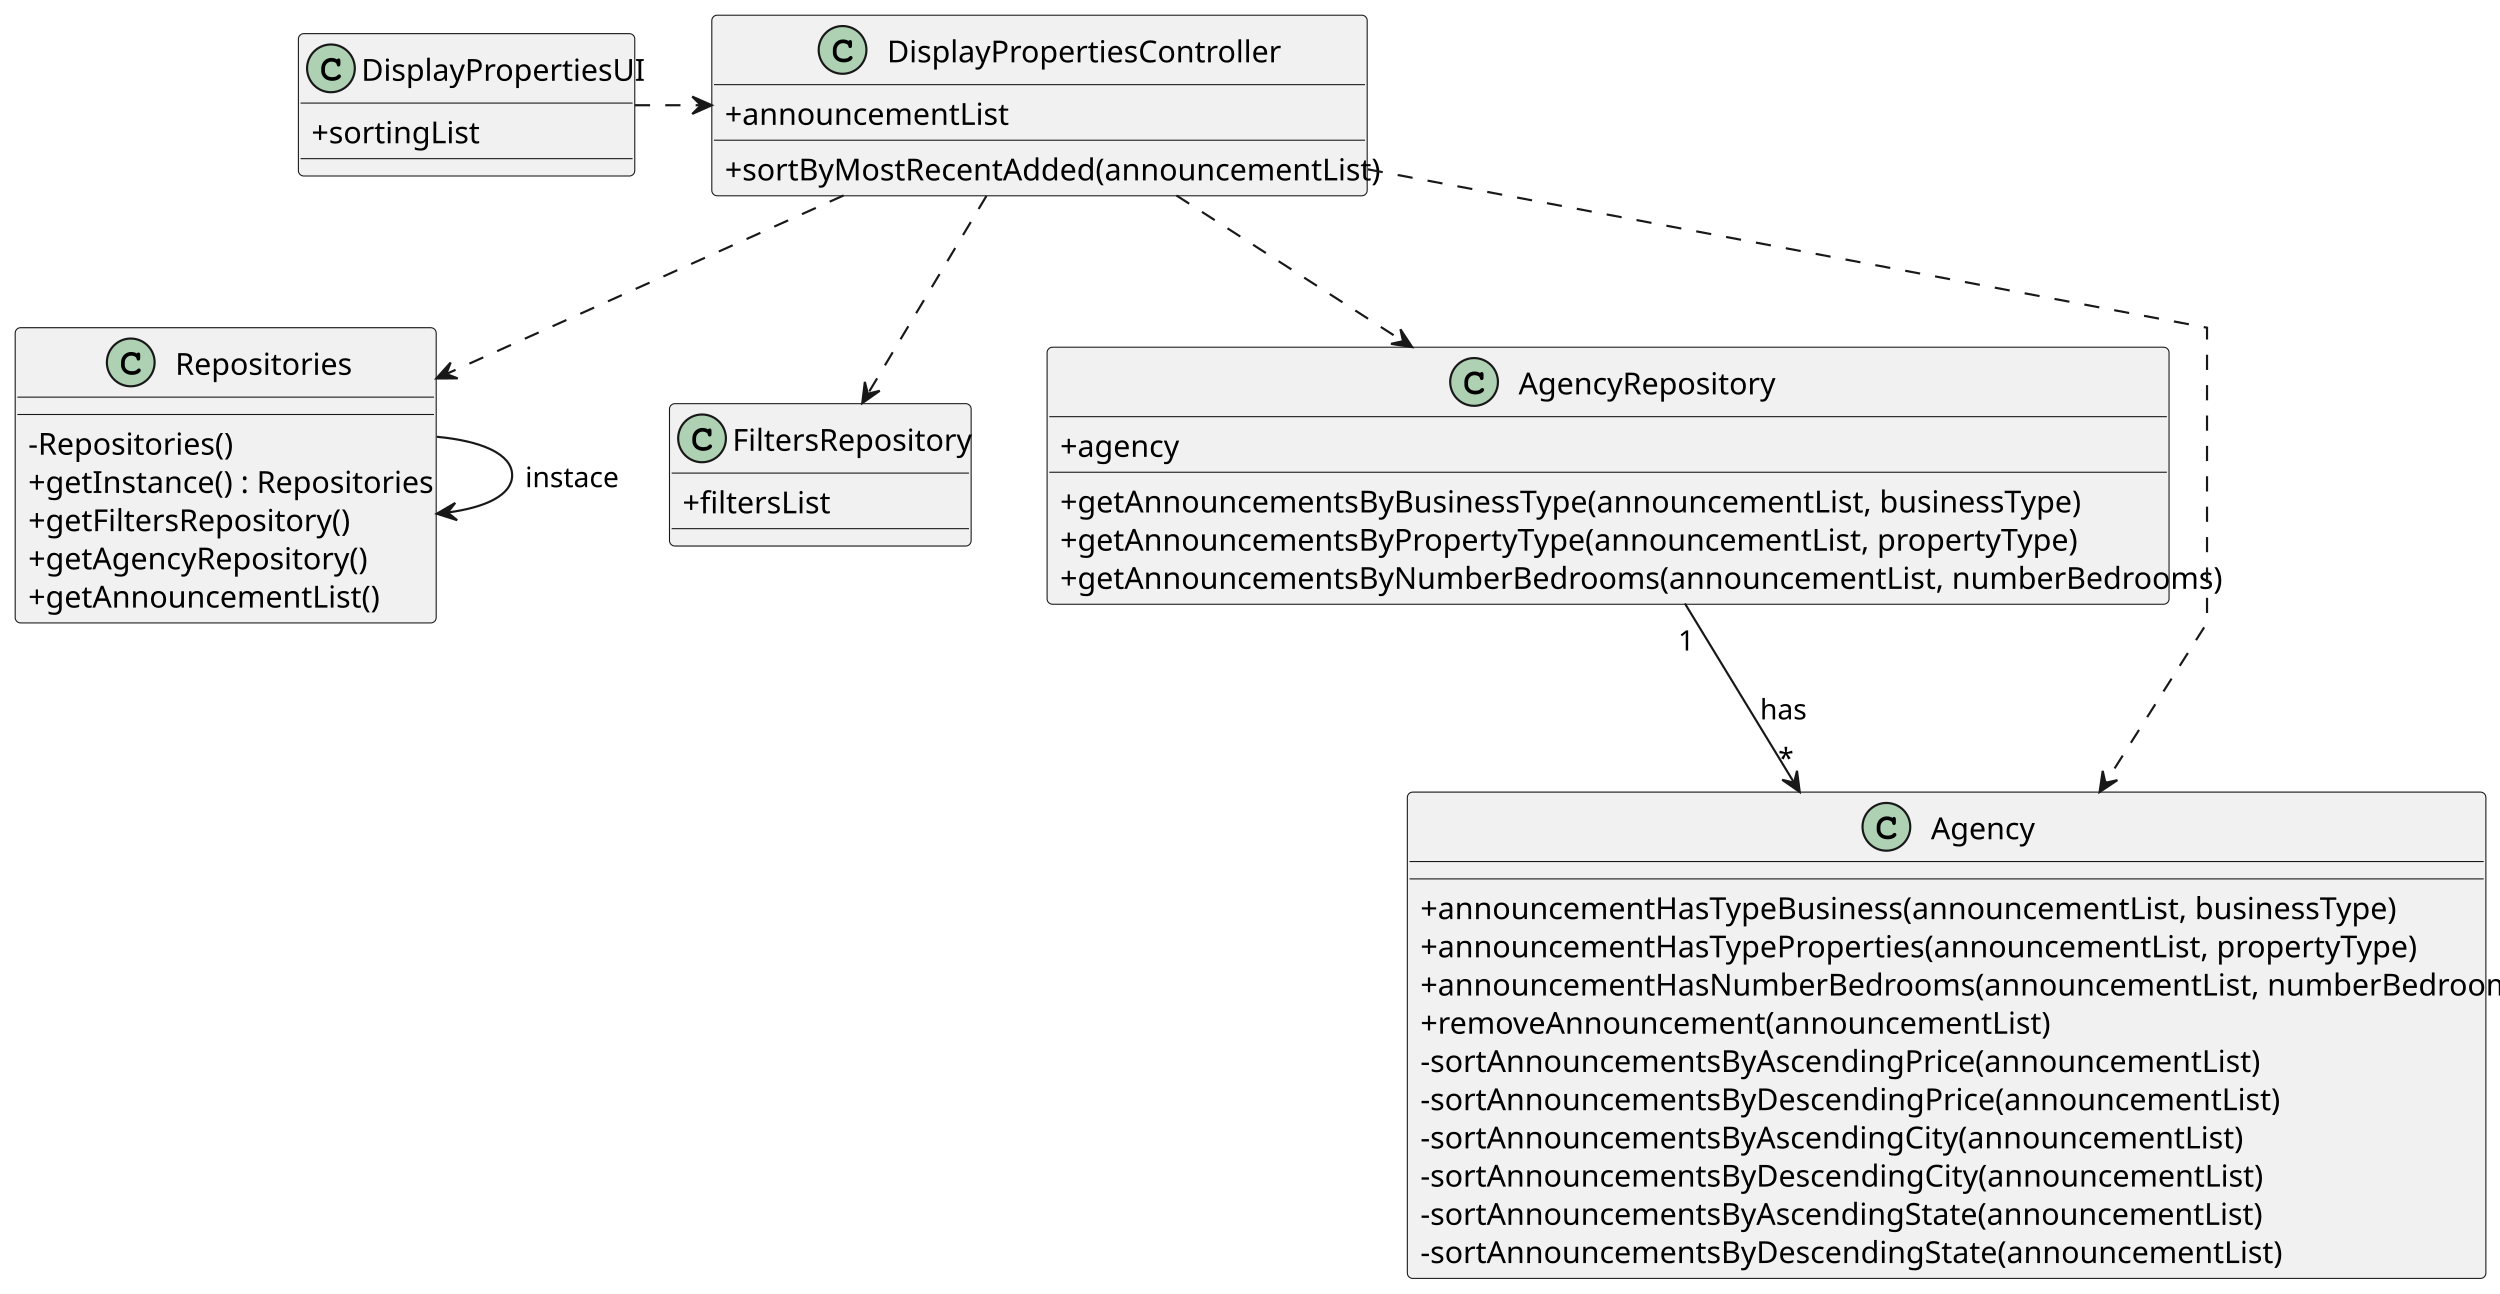
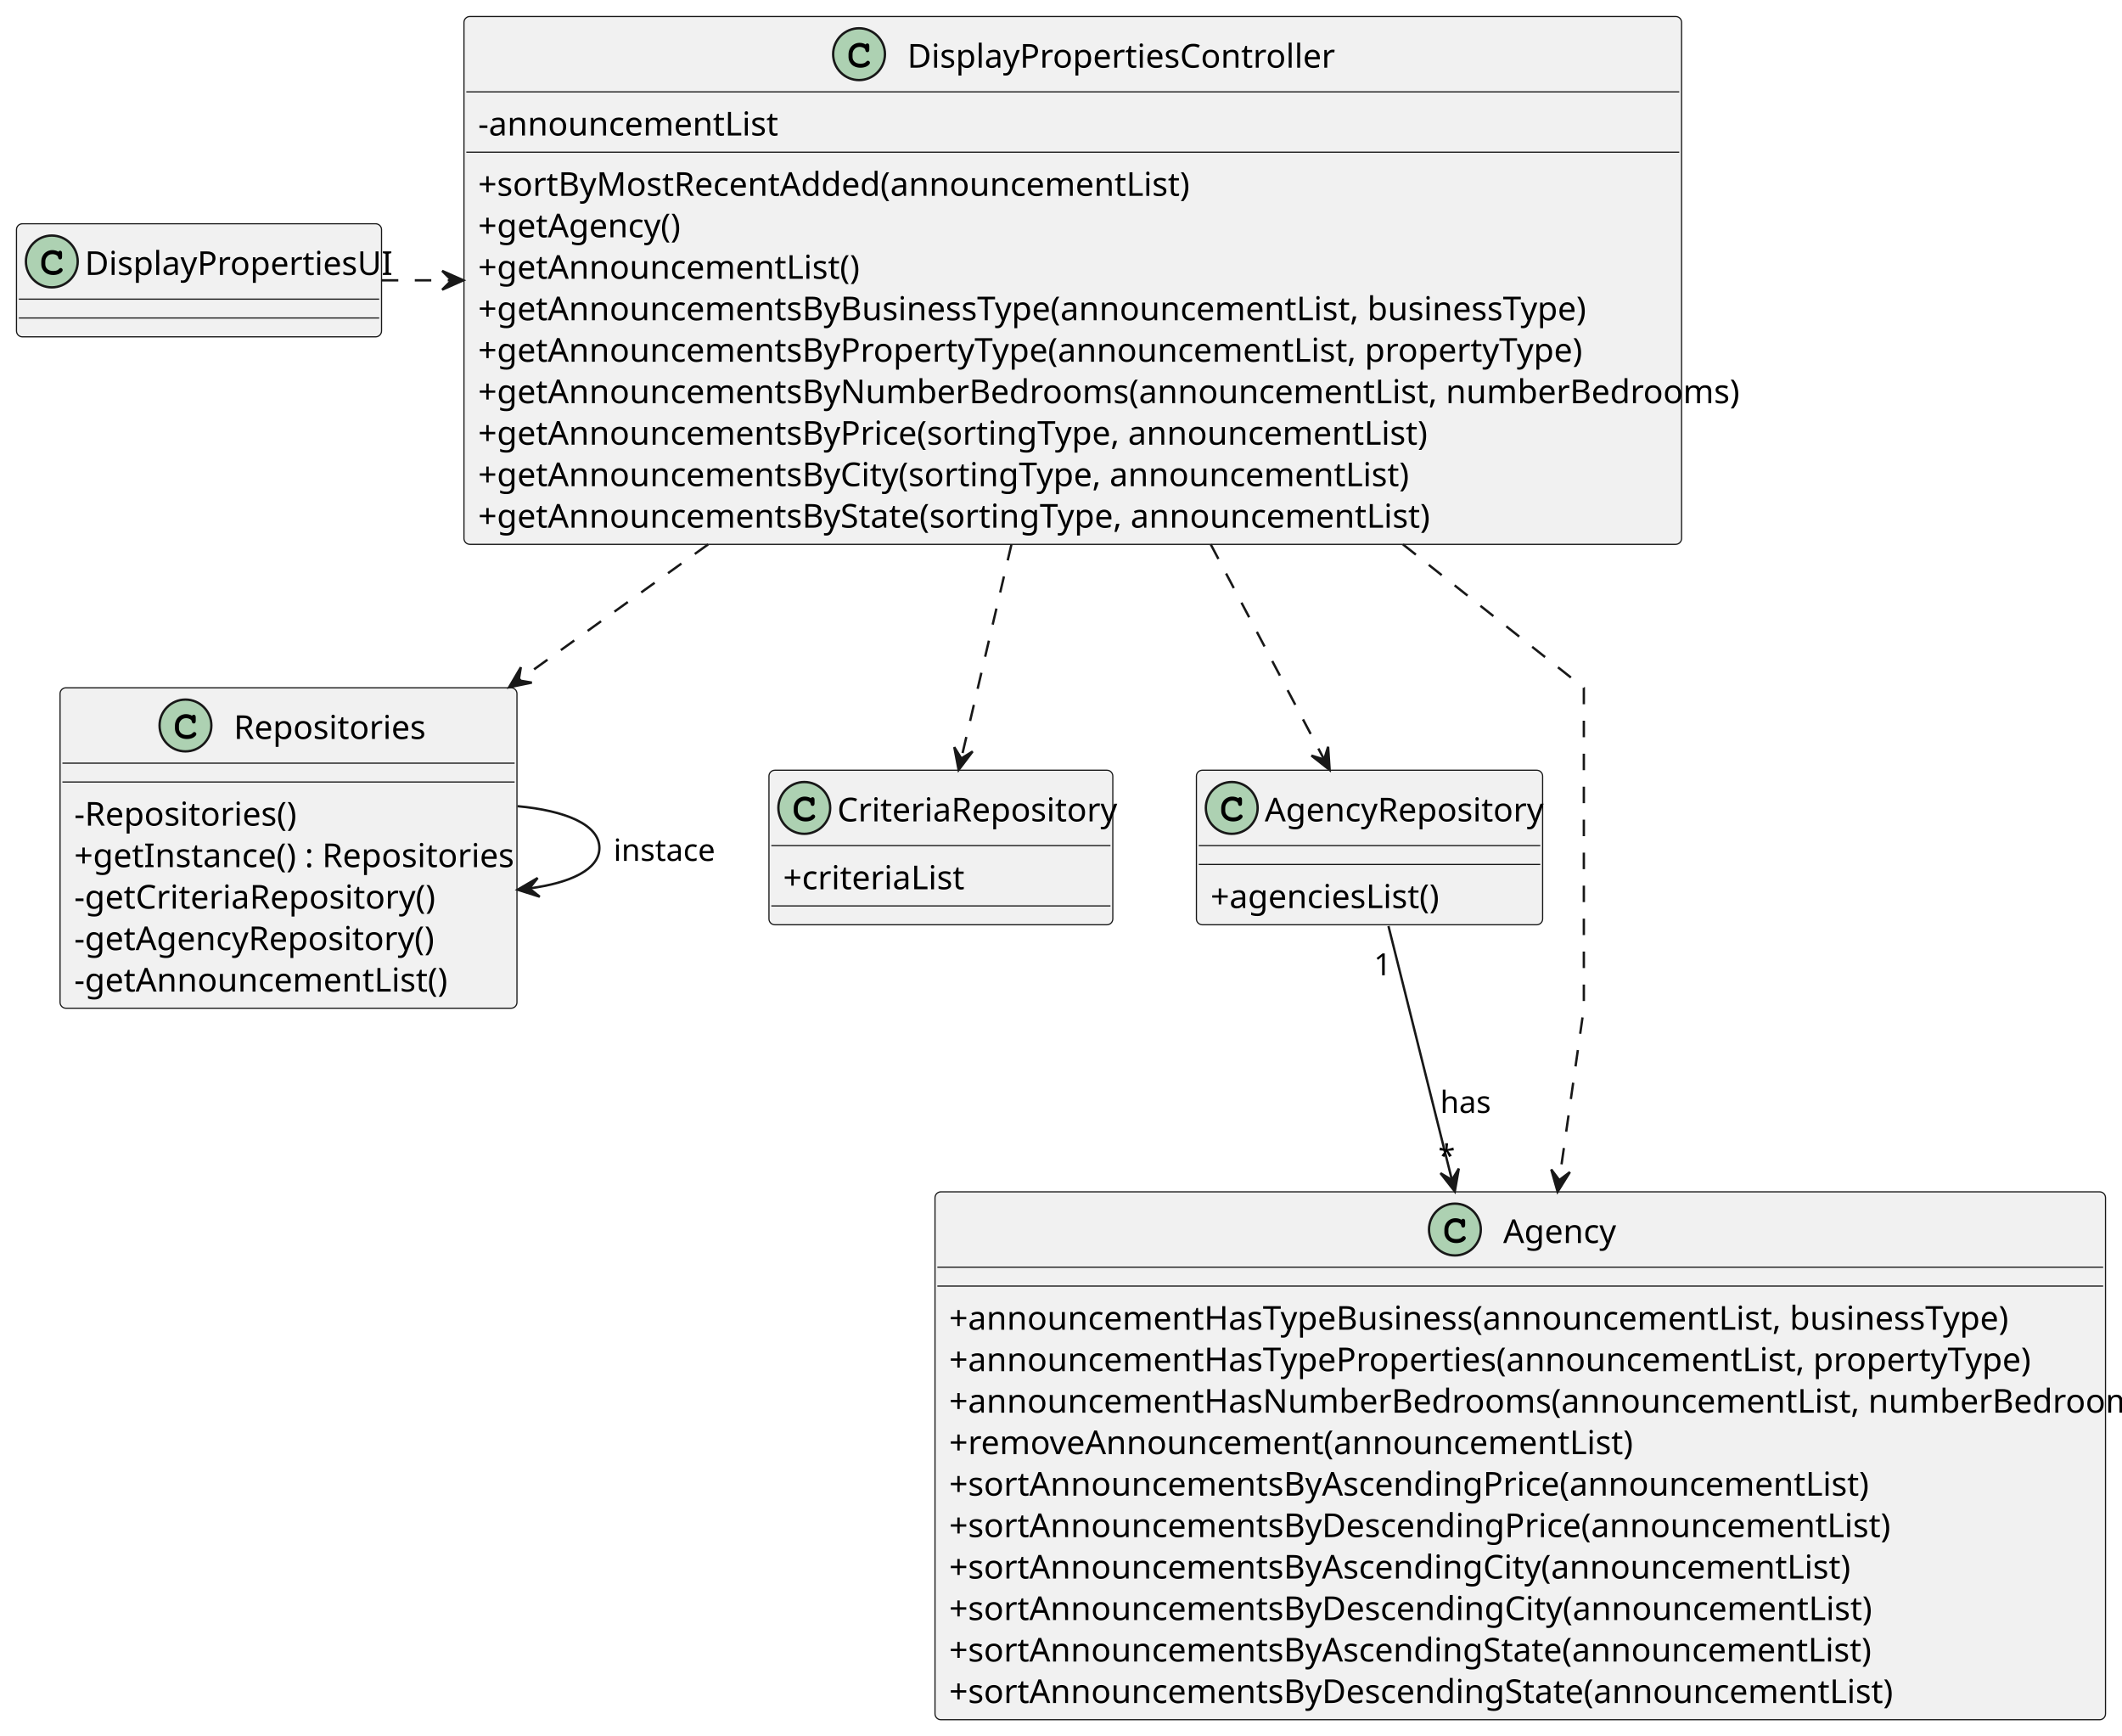
- <svg xmlns="http://www.w3.org/2000/svg" contentStyleType="text/css" height="596px" preserveAspectRatio="none" style="width:1152px;height:596px;background:#FFFFFF;" version="1.1" viewBox="0 0 1152 596" width="1152px" zoomAndPan="magnify">
+ <svg xmlns="http://www.w3.org/2000/svg" contentStyleType="text/css" height="737px" preserveAspectRatio="none" style="width:901px;height:737px;background:#FFFFFF;" version="1.1" viewBox="0 0 901 737" width="901px" zoomAndPan="magnify">
  <defs />
  <g>
    <g id="elem_DisplayPropertiesUI">
-       <rect codeLine="9" fill="#F1F1F1" height="65.609" id="DisplayPropertiesUI" rx="2.5" ry="2.5" style="stroke:#181818;stroke-width:0.5;" width="155" x="137.5" y="15.5" />
-       <ellipse cx="152.5" cy="31.5" fill="#ADD1B2" rx="11" ry="11" style="stroke:#181818;stroke-width:1.0;" />
-       <path d="M155.266,27.375 Q155.422,27.156 155.609,27.047 Q155.797,26.938 156.016,26.938 Q156.391,26.938 156.625,27.203 Q156.859,27.453 156.859,28.062 L156.859,29.516 Q156.859,30.125 156.625,30.391 Q156.391,30.656 156.016,30.656 Q155.672,30.656 155.469,30.453 Q155.266,30.266 155.156,29.75 Q155.109,29.391 154.922,29.203 Q154.594,28.828 153.984,28.609 Q153.375,28.391 152.75,28.391 Q151.984,28.391 151.344,28.719 Q150.719,29.047 150.219,29.797 Q149.734,30.547 149.734,31.578 L149.734,32.672 Q149.734,33.906 150.625,34.734 Q151.516,35.547 153.109,35.547 Q154.047,35.547 154.703,35.297 Q155.094,35.141 155.516,34.703 Q155.781,34.438 155.922,34.359 Q156.078,34.281 156.281,34.281 Q156.609,34.281 156.859,34.547 Q157.125,34.797 157.125,35.141 Q157.125,35.484 156.781,35.891 Q156.281,36.469 155.484,36.797 Q154.406,37.25 153.109,37.25 Q151.594,37.25 150.391,36.625 Q149.406,36.125 148.719,35.062 Q148.031,33.984 148.031,32.703 L148.031,31.547 Q148.031,30.219 148.641,29.078 Q149.266,27.922 150.359,27.312 Q151.453,26.688 152.688,26.688 Q153.422,26.688 154.062,26.859 Q154.719,27.016 155.266,27.375 Z " fill="#000000" />
-       <text fill="#000000" font-family="sans-serif" font-size="14" lengthAdjust="spacing" textLength="123" x="166.5" y="37.228">DisplayPropertiesUI</text>
-       <line style="stroke:#181818;stroke-width:0.5;" x1="138.5" x2="291.5" y1="47.5" y2="47.5" />
-       <text fill="#000000" font-family="sans-serif" font-size="14" lengthAdjust="spacing" textLength="73" x="143.5" y="66.033">+sortingList</text>
-       <line style="stroke:#181818;stroke-width:0.5;" x1="138.5" x2="291.5" y1="73.109" y2="73.109" />
+       <rect codeLine="9" fill="#F1F1F1" height="48" id="DisplayPropertiesUI" rx="2.5" ry="2.5" style="stroke:#181818;stroke-width:0.5;" width="155" x="7" y="95" />
+       <ellipse cx="22" cy="111" fill="#ADD1B2" rx="11" ry="11" style="stroke:#181818;stroke-width:1.0;" />
+       <path d="M24.766,106.875 Q24.922,106.656 25.109,106.547 Q25.297,106.438 25.516,106.438 Q25.891,106.438 26.125,106.703 Q26.359,106.953 26.359,107.562 L26.359,109.016 Q26.359,109.625 26.125,109.891 Q25.891,110.156 25.516,110.156 Q25.172,110.156 24.969,109.953 Q24.766,109.766 24.656,109.25 Q24.609,108.891 24.422,108.703 Q24.094,108.328 23.484,108.109 Q22.875,107.891 22.25,107.891 Q21.484,107.891 20.844,108.219 Q20.219,108.547 19.719,109.297 Q19.234,110.047 19.234,111.078 L19.234,112.172 Q19.234,113.406 20.125,114.234 Q21.016,115.047 22.609,115.047 Q23.547,115.047 24.203,114.797 Q24.594,114.641 25.016,114.203 Q25.281,113.938 25.422,113.859 Q25.578,113.781 25.781,113.781 Q26.109,113.781 26.359,114.047 Q26.625,114.297 26.625,114.641 Q26.625,114.984 26.281,115.391 Q25.781,115.969 24.984,116.297 Q23.906,116.75 22.609,116.75 Q21.094,116.75 19.891,116.125 Q18.906,115.625 18.219,114.562 Q17.531,113.484 17.531,112.203 L17.531,111.047 Q17.531,109.719 18.141,108.578 Q18.766,107.422 19.859,106.812 Q20.953,106.188 22.188,106.188 Q22.922,106.188 23.562,106.359 Q24.219,106.516 24.766,106.875 Z " fill="#000000" />
+       <text fill="#000000" font-family="sans-serif" font-size="14" lengthAdjust="spacing" textLength="123" x="36" y="116.728">DisplayPropertiesUI</text>
+       <line style="stroke:#181818;stroke-width:0.5;" x1="8" x2="161" y1="127" y2="127" />
+       <line style="stroke:#181818;stroke-width:0.5;" x1="8" x2="161" y1="135" y2="135" />
    </g>
    <g id="elem_DisplayPropertiesController">
-       <rect codeLine="13" fill="#F1F1F1" height="83.219" id="DisplayPropertiesController" rx="2.5" ry="2.5" style="stroke:#181818;stroke-width:0.5;" width="302" x="328" y="7" />
-       <ellipse cx="388.25" cy="23" fill="#ADD1B2" rx="11" ry="11" style="stroke:#181818;stroke-width:1.0;" />
-       <path d="M391.016,18.875 Q391.172,18.656 391.359,18.547 Q391.547,18.438 391.766,18.438 Q392.141,18.438 392.375,18.703 Q392.609,18.953 392.609,19.562 L392.609,21.016 Q392.609,21.625 392.375,21.891 Q392.141,22.156 391.766,22.156 Q391.422,22.156 391.219,21.953 Q391.016,21.766 390.906,21.25 Q390.859,20.891 390.672,20.703 Q390.344,20.328 389.734,20.109 Q389.125,19.891 388.5,19.891 Q387.734,19.891 387.094,20.219 Q386.469,20.547 385.969,21.297 Q385.484,22.047 385.484,23.078 L385.484,24.172 Q385.484,25.406 386.375,26.234 Q387.266,27.047 388.859,27.047 Q389.797,27.047 390.453,26.797 Q390.844,26.641 391.266,26.203 Q391.531,25.938 391.672,25.859 Q391.828,25.781 392.031,25.781 Q392.359,25.781 392.609,26.047 Q392.875,26.297 392.875,26.641 Q392.875,26.984 392.531,27.391 Q392.031,27.969 391.234,28.297 Q390.156,28.75 388.859,28.75 Q387.344,28.75 386.141,28.125 Q385.156,27.625 384.469,26.562 Q383.781,25.484 383.781,24.203 L383.781,23.047 Q383.781,21.719 384.391,20.578 Q385.016,19.422 386.109,18.812 Q387.203,18.188 388.438,18.188 Q389.172,18.188 389.812,18.359 Q390.469,18.516 391.016,18.875 Z " fill="#000000" />
-       <text fill="#000000" font-family="sans-serif" font-size="14" lengthAdjust="spacing" textLength="173" x="408.75" y="28.729">DisplayPropertiesController</text>
-       <line style="stroke:#181818;stroke-width:0.5;" x1="329" x2="629" y1="39" y2="39" />
-       <text fill="#000000" font-family="sans-serif" font-size="14" lengthAdjust="spacing" textLength="124" x="334" y="57.533">+announcementList</text>
-       <line style="stroke:#181818;stroke-width:0.5;" x1="329" x2="629" y1="64.609" y2="64.609" />
-       <text fill="#000000" font-family="sans-serif" font-size="14" lengthAdjust="spacing" textLength="290" x="334" y="83.143">+sortByMostRecentAdded(announcementList)</text>
+       <rect codeLine="12" fill="#F1F1F1" height="224.094" id="DisplayPropertiesController" rx="2.5" ry="2.5" style="stroke:#181818;stroke-width:0.5;" width="517" x="197" y="7" />
+       <ellipse cx="364.75" cy="23" fill="#ADD1B2" rx="11" ry="11" style="stroke:#181818;stroke-width:1.0;" />
+       <path d="M367.516,18.875 Q367.672,18.656 367.859,18.547 Q368.047,18.438 368.266,18.438 Q368.641,18.438 368.875,18.703 Q369.109,18.953 369.109,19.562 L369.109,21.016 Q369.109,21.625 368.875,21.891 Q368.641,22.156 368.266,22.156 Q367.922,22.156 367.719,21.953 Q367.516,21.766 367.406,21.25 Q367.359,20.891 367.172,20.703 Q366.844,20.328 366.234,20.109 Q365.625,19.891 365,19.891 Q364.234,19.891 363.594,20.219 Q362.969,20.547 362.469,21.297 Q361.984,22.047 361.984,23.078 L361.984,24.172 Q361.984,25.406 362.875,26.234 Q363.766,27.047 365.359,27.047 Q366.297,27.047 366.953,26.797 Q367.344,26.641 367.766,26.203 Q368.031,25.938 368.172,25.859 Q368.328,25.781 368.531,25.781 Q368.859,25.781 369.109,26.047 Q369.375,26.297 369.375,26.641 Q369.375,26.984 369.031,27.391 Q368.531,27.969 367.734,28.297 Q366.656,28.75 365.359,28.75 Q363.844,28.75 362.641,28.125 Q361.656,27.625 360.969,26.562 Q360.281,25.484 360.281,24.203 L360.281,23.047 Q360.281,21.719 360.891,20.578 Q361.516,19.422 362.609,18.812 Q363.703,18.188 364.938,18.188 Q365.672,18.188 366.312,18.359 Q366.969,18.516 367.516,18.875 Z " fill="#000000" />
+       <text fill="#000000" font-family="sans-serif" font-size="14" lengthAdjust="spacing" textLength="173" x="385.25" y="28.729">DisplayPropertiesController</text>
+       <line style="stroke:#181818;stroke-width:0.5;" x1="198" x2="713" y1="39" y2="39" />
+       <text fill="#000000" font-family="sans-serif" font-size="14" lengthAdjust="spacing" textLength="121" x="203" y="57.533">-announcementList</text>
+       <line style="stroke:#181818;stroke-width:0.5;" x1="198" x2="713" y1="64.609" y2="64.609" />
+       <text fill="#000000" font-family="sans-serif" font-size="14" lengthAdjust="spacing" textLength="290" x="203" y="83.143">+sortByMostRecentAdded(announcementList)</text>
+       <text fill="#000000" font-family="sans-serif" font-size="14" lengthAdjust="spacing" textLength="85" x="203" y="100.752">+getAgency()</text>
+       <text fill="#000000" font-family="sans-serif" font-size="14" lengthAdjust="spacing" textLength="155" x="203" y="118.361">+getAnnouncementList()</text>
+       <text fill="#000000" font-family="sans-serif" font-size="14" lengthAdjust="spacing" textLength="457" x="203" y="135.971">+getAnnouncementsByBusinessType(announcementList, businessType)</text>
+       <text fill="#000000" font-family="sans-serif" font-size="14" lengthAdjust="spacing" textLength="451" x="203" y="153.58">+getAnnouncementsByPropertyType(announcementList, propertyType)</text>
+       <text fill="#000000" font-family="sans-serif" font-size="14" lengthAdjust="spacing" textLength="505" x="203" y="171.19">+getAnnouncementsByNumberBedrooms(announcementList, numberBedrooms)</text>
+       <text fill="#000000" font-family="sans-serif" font-size="14" lengthAdjust="spacing" textLength="387" x="203" y="188.799">+getAnnouncementsByPrice(sortingType, announcementList)</text>
+       <text fill="#000000" font-family="sans-serif" font-size="14" lengthAdjust="spacing" textLength="379" x="203" y="206.408">+getAnnouncementsByCity(sortingType, announcementList)</text>
+       <text fill="#000000" font-family="sans-serif" font-size="14" lengthAdjust="spacing" textLength="388" x="203" y="224.018">+getAnnouncementsByState(sortingType, announcementList)</text>
    </g>
    <g id="elem_Repositories">
-       <rect codeLine="19" fill="#F1F1F1" height="136.047" id="Repositories" rx="2.5" ry="2.5" style="stroke:#181818;stroke-width:0.5;" width="194" x="7" y="151" />
-       <ellipse cx="60.25" cy="167" fill="#ADD1B2" rx="11" ry="11" style="stroke:#181818;stroke-width:1.0;" />
-       <path d="M63.016,162.875 Q63.172,162.656 63.359,162.547 Q63.547,162.438 63.766,162.438 Q64.141,162.438 64.375,162.703 Q64.609,162.953 64.609,163.562 L64.609,165.016 Q64.609,165.625 64.375,165.891 Q64.141,166.156 63.766,166.156 Q63.422,166.156 63.219,165.953 Q63.016,165.766 62.906,165.25 Q62.859,164.891 62.672,164.703 Q62.344,164.328 61.734,164.109 Q61.125,163.891 60.5,163.891 Q59.734,163.891 59.094,164.219 Q58.469,164.547 57.969,165.297 Q57.484,166.047 57.484,167.078 L57.484,168.172 Q57.484,169.406 58.375,170.234 Q59.266,171.047 60.859,171.047 Q61.797,171.047 62.453,170.797 Q62.844,170.641 63.266,170.203 Q63.531,169.938 63.672,169.859 Q63.828,169.781 64.031,169.781 Q64.359,169.781 64.609,170.047 Q64.875,170.297 64.875,170.641 Q64.875,170.984 64.531,171.391 Q64.031,171.969 63.234,172.297 Q62.156,172.75 60.859,172.75 Q59.344,172.75 58.141,172.125 Q57.156,171.625 56.469,170.562 Q55.781,169.484 55.781,168.203 L55.781,167.047 Q55.781,165.719 56.391,164.578 Q57.016,163.422 58.109,162.812 Q59.203,162.188 60.438,162.188 Q61.172,162.188 61.812,162.359 Q62.469,162.516 63.016,162.875 Z " fill="#000000" />
-       <text fill="#000000" font-family="sans-serif" font-size="14" lengthAdjust="spacing" textLength="79" x="80.75" y="172.728">Repositories</text>
-       <line style="stroke:#181818;stroke-width:0.5;" x1="8" x2="200" y1="183" y2="183" />
-       <line style="stroke:#181818;stroke-width:0.5;" x1="8" x2="200" y1="191" y2="191" />
-       <text fill="#000000" font-family="sans-serif" font-size="14" lengthAdjust="spacing" textLength="94" x="13" y="209.533">-Repositories()</text>
-       <text fill="#000000" font-family="sans-serif" font-size="14" lengthAdjust="spacing" textLength="182" x="13" y="227.143">+getInstance() : Repositories</text>
-       <text fill="#000000" font-family="sans-serif" font-size="14" lengthAdjust="spacing" textLength="145" x="13" y="244.752">+getFiltersRepository()</text>
-       <text fill="#000000" font-family="sans-serif" font-size="14" lengthAdjust="spacing" textLength="153" x="13" y="262.361">+getAgencyRepository()</text>
-       <text fill="#000000" font-family="sans-serif" font-size="14" lengthAdjust="spacing" textLength="155" x="13" y="279.971">+getAnnouncementList()</text>
+       <rect codeLine="26" fill="#F1F1F1" height="136.047" id="Repositories" rx="2.5" ry="2.5" style="stroke:#181818;stroke-width:0.5;" width="194" x="25.5" y="292" />
+       <ellipse cx="78.75" cy="308" fill="#ADD1B2" rx="11" ry="11" style="stroke:#181818;stroke-width:1.0;" />
+       <path d="M81.516,303.875 Q81.672,303.656 81.859,303.547 Q82.047,303.438 82.266,303.438 Q82.641,303.438 82.875,303.703 Q83.109,303.953 83.109,304.562 L83.109,306.016 Q83.109,306.625 82.875,306.891 Q82.641,307.156 82.266,307.156 Q81.922,307.156 81.719,306.953 Q81.516,306.766 81.406,306.25 Q81.359,305.891 81.172,305.703 Q80.844,305.328 80.234,305.109 Q79.625,304.891 79,304.891 Q78.234,304.891 77.594,305.219 Q76.969,305.547 76.469,306.297 Q75.984,307.047 75.984,308.078 L75.984,309.172 Q75.984,310.406 76.875,311.234 Q77.766,312.047 79.359,312.047 Q80.297,312.047 80.953,311.797 Q81.344,311.641 81.766,311.203 Q82.031,310.938 82.172,310.859 Q82.328,310.781 82.531,310.781 Q82.859,310.781 83.109,311.047 Q83.375,311.297 83.375,311.641 Q83.375,311.984 83.031,312.391 Q82.531,312.969 81.734,313.297 Q80.656,313.75 79.359,313.75 Q77.844,313.75 76.641,313.125 Q75.656,312.625 74.969,311.562 Q74.281,310.484 74.281,309.203 L74.281,308.047 Q74.281,306.719 74.891,305.578 Q75.516,304.422 76.609,303.812 Q77.703,303.188 78.938,303.188 Q79.672,303.188 80.312,303.359 Q80.969,303.516 81.516,303.875 Z " fill="#000000" />
+       <text fill="#000000" font-family="sans-serif" font-size="14" lengthAdjust="spacing" textLength="79" x="99.25" y="313.728">Repositories</text>
+       <line style="stroke:#181818;stroke-width:0.5;" x1="26.5" x2="218.5" y1="324" y2="324" />
+       <line style="stroke:#181818;stroke-width:0.5;" x1="26.5" x2="218.5" y1="332" y2="332" />
+       <text fill="#000000" font-family="sans-serif" font-size="14" lengthAdjust="spacing" textLength="94" x="31.5" y="350.533">-Repositories()</text>
+       <text fill="#000000" font-family="sans-serif" font-size="14" lengthAdjust="spacing" textLength="182" x="31.5" y="368.143">+getInstance() : Repositories</text>
+       <text fill="#000000" font-family="sans-serif" font-size="14" lengthAdjust="spacing" textLength="149" x="31.5" y="385.752">-getCriteriaRepository()</text>
+       <text fill="#000000" font-family="sans-serif" font-size="14" lengthAdjust="spacing" textLength="150" x="31.5" y="403.361">-getAgencyRepository()</text>
+       <text fill="#000000" font-family="sans-serif" font-size="14" lengthAdjust="spacing" textLength="152" x="31.5" y="420.971">-getAnnouncementList()</text>
    </g>
-     <g id="elem_FiltersRepository">
-       <rect codeLine="28" fill="#F1F1F1" height="65.609" id="FiltersRepository" rx="2.5" ry="2.5" style="stroke:#181818;stroke-width:0.5;" width="139" x="308.5" y="186" />
-       <ellipse cx="323.5" cy="202" fill="#ADD1B2" rx="11" ry="11" style="stroke:#181818;stroke-width:1.0;" />
-       <path d="M326.266,197.875 Q326.422,197.656 326.609,197.547 Q326.797,197.438 327.016,197.438 Q327.391,197.438 327.625,197.703 Q327.859,197.953 327.859,198.562 L327.859,200.016 Q327.859,200.625 327.625,200.891 Q327.391,201.156 327.016,201.156 Q326.672,201.156 326.469,200.953 Q326.266,200.766 326.156,200.25 Q326.109,199.891 325.922,199.703 Q325.594,199.328 324.984,199.109 Q324.375,198.891 323.75,198.891 Q322.984,198.891 322.344,199.219 Q321.719,199.547 321.219,200.297 Q320.734,201.047 320.734,202.078 L320.734,203.172 Q320.734,204.406 321.625,205.234 Q322.516,206.047 324.109,206.047 Q325.047,206.047 325.703,205.797 Q326.094,205.641 326.516,205.203 Q326.781,204.938 326.922,204.859 Q327.078,204.781 327.281,204.781 Q327.609,204.781 327.859,205.047 Q328.125,205.297 328.125,205.641 Q328.125,205.984 327.781,206.391 Q327.281,206.969 326.484,207.297 Q325.406,207.75 324.109,207.75 Q322.594,207.75 321.391,207.125 Q320.406,206.625 319.719,205.562 Q319.031,204.484 319.031,203.203 L319.031,202.047 Q319.031,200.719 319.641,199.578 Q320.266,198.422 321.359,197.812 Q322.453,197.188 323.688,197.188 Q324.422,197.188 325.062,197.359 Q325.719,197.516 326.266,197.875 Z " fill="#000000" />
-       <text fill="#000000" font-family="sans-serif" font-size="14" lengthAdjust="spacing" textLength="107" x="337.5" y="207.728">FiltersRepository</text>
-       <line style="stroke:#181818;stroke-width:0.5;" x1="309.5" x2="446.5" y1="218" y2="218" />
-       <text fill="#000000" font-family="sans-serif" font-size="14" lengthAdjust="spacing" textLength="64" x="314.5" y="236.533">+filtersList</text>
-       <line style="stroke:#181818;stroke-width:0.5;" x1="309.5" x2="446.5" y1="243.609" y2="243.609" />
+     <g id="elem_CriteriaRepository">
+       <rect codeLine="35" fill="#F1F1F1" height="65.609" id="CriteriaRepository" rx="2.5" ry="2.5" style="stroke:#181818;stroke-width:0.5;" width="146" x="326.5" y="327" />
+       <ellipse cx="341.5" cy="343" fill="#ADD1B2" rx="11" ry="11" style="stroke:#181818;stroke-width:1.0;" />
+       <path d="M344.266,338.875 Q344.422,338.656 344.609,338.547 Q344.797,338.438 345.016,338.438 Q345.391,338.438 345.625,338.703 Q345.859,338.953 345.859,339.562 L345.859,341.016 Q345.859,341.625 345.625,341.891 Q345.391,342.156 345.016,342.156 Q344.672,342.156 344.469,341.953 Q344.266,341.766 344.156,341.25 Q344.109,340.891 343.922,340.703 Q343.594,340.328 342.984,340.109 Q342.375,339.891 341.75,339.891 Q340.984,339.891 340.344,340.219 Q339.719,340.547 339.219,341.297 Q338.734,342.047 338.734,343.078 L338.734,344.172 Q338.734,345.406 339.625,346.234 Q340.516,347.047 342.109,347.047 Q343.047,347.047 343.703,346.797 Q344.094,346.641 344.516,346.203 Q344.781,345.938 344.922,345.859 Q345.078,345.781 345.281,345.781 Q345.609,345.781 345.859,346.047 Q346.125,346.297 346.125,346.641 Q346.125,346.984 345.781,347.391 Q345.281,347.969 344.484,348.297 Q343.406,348.75 342.109,348.75 Q340.594,348.75 339.391,348.125 Q338.406,347.625 337.719,346.562 Q337.031,345.484 337.031,344.203 L337.031,343.047 Q337.031,341.719 337.641,340.578 Q338.266,339.422 339.359,338.812 Q340.453,338.188 341.688,338.188 Q342.422,338.188 343.062,338.359 Q343.719,338.516 344.266,338.875 Z " fill="#000000" />
+       <text fill="#000000" font-family="sans-serif" font-size="14" lengthAdjust="spacing" textLength="114" x="355.5" y="348.728">CriteriaRepository</text>
+       <line style="stroke:#181818;stroke-width:0.5;" x1="327.5" x2="471.5" y1="359" y2="359" />
+       <text fill="#000000" font-family="sans-serif" font-size="14" lengthAdjust="spacing" textLength="73" x="332.5" y="377.533">+criteriaList</text>
+       <line style="stroke:#181818;stroke-width:0.5;" x1="327.5" x2="471.5" y1="384.609" y2="384.609" />
    </g>
    <g id="elem_AgencyRepository">
-       <rect codeLine="32" fill="#F1F1F1" height="118.438" id="AgencyRepository" rx="2.5" ry="2.5" style="stroke:#181818;stroke-width:0.5;" width="517" x="482.5" y="160" />
-       <ellipse cx="679.25" cy="176" fill="#ADD1B2" rx="11" ry="11" style="stroke:#181818;stroke-width:1.0;" />
-       <path d="M682.016,171.875 Q682.172,171.656 682.359,171.547 Q682.547,171.438 682.766,171.438 Q683.141,171.438 683.375,171.703 Q683.609,171.953 683.609,172.562 L683.609,174.016 Q683.609,174.625 683.375,174.891 Q683.141,175.156 682.766,175.156 Q682.422,175.156 682.219,174.953 Q682.016,174.766 681.906,174.25 Q681.859,173.891 681.672,173.703 Q681.344,173.328 680.734,173.109 Q680.125,172.891 679.5,172.891 Q678.734,172.891 678.094,173.219 Q677.469,173.547 676.969,174.297 Q676.484,175.047 676.484,176.078 L676.484,177.172 Q676.484,178.406 677.375,179.234 Q678.266,180.047 679.859,180.047 Q680.797,180.047 681.453,179.797 Q681.844,179.641 682.266,179.203 Q682.531,178.938 682.672,178.859 Q682.828,178.781 683.031,178.781 Q683.359,178.781 683.609,179.047 Q683.875,179.297 683.875,179.641 Q683.875,179.984 683.531,180.391 Q683.031,180.969 682.234,181.297 Q681.156,181.75 679.859,181.75 Q678.344,181.75 677.141,181.125 Q676.156,180.625 675.469,179.562 Q674.781,178.484 674.781,177.203 L674.781,176.047 Q674.781,174.719 675.391,173.578 Q676.016,172.422 677.109,171.812 Q678.203,171.188 679.438,171.188 Q680.172,171.188 680.812,171.359 Q681.469,171.516 682.016,171.875 Z " fill="#000000" />
-       <text fill="#000000" font-family="sans-serif" font-size="14" lengthAdjust="spacing" textLength="115" x="699.75" y="181.728">AgencyRepository</text>
-       <line style="stroke:#181818;stroke-width:0.5;" x1="483.5" x2="998.5" y1="192" y2="192" />
-       <text fill="#000000" font-family="sans-serif" font-size="14" lengthAdjust="spacing" textLength="54" x="488.5" y="210.533">+agency</text>
-       <line style="stroke:#181818;stroke-width:0.5;" x1="483.5" x2="998.5" y1="217.609" y2="217.609" />
-       <text fill="#000000" font-family="sans-serif" font-size="14" lengthAdjust="spacing" textLength="457" x="488.5" y="236.143">+getAnnouncementsByBusinessType(announcementList, businessType)</text>
-       <text fill="#000000" font-family="sans-serif" font-size="14" lengthAdjust="spacing" textLength="451" x="488.5" y="253.752">+getAnnouncementsByPropertyType(announcementList, propertyType)</text>
-       <text fill="#000000" font-family="sans-serif" font-size="14" lengthAdjust="spacing" textLength="505" x="488.5" y="271.361">+getAnnouncementsByNumberBedrooms(announcementList, numberBedrooms)</text>
+       <rect codeLine="39" fill="#F1F1F1" height="65.609" id="AgencyRepository" rx="2.5" ry="2.5" style="stroke:#181818;stroke-width:0.5;" width="147" x="508" y="327" />
+       <ellipse cx="523" cy="343" fill="#ADD1B2" rx="11" ry="11" style="stroke:#181818;stroke-width:1.0;" />
+       <path d="M525.766,338.875 Q525.922,338.656 526.109,338.547 Q526.297,338.438 526.516,338.438 Q526.891,338.438 527.125,338.703 Q527.359,338.953 527.359,339.562 L527.359,341.016 Q527.359,341.625 527.125,341.891 Q526.891,342.156 526.516,342.156 Q526.172,342.156 525.969,341.953 Q525.766,341.766 525.656,341.25 Q525.609,340.891 525.422,340.703 Q525.094,340.328 524.484,340.109 Q523.875,339.891 523.25,339.891 Q522.484,339.891 521.844,340.219 Q521.219,340.547 520.719,341.297 Q520.234,342.047 520.234,343.078 L520.234,344.172 Q520.234,345.406 521.125,346.234 Q522.016,347.047 523.609,347.047 Q524.547,347.047 525.203,346.797 Q525.594,346.641 526.016,346.203 Q526.281,345.938 526.422,345.859 Q526.578,345.781 526.781,345.781 Q527.109,345.781 527.359,346.047 Q527.625,346.297 527.625,346.641 Q527.625,346.984 527.281,347.391 Q526.781,347.969 525.984,348.297 Q524.906,348.75 523.609,348.75 Q522.094,348.75 520.891,348.125 Q519.906,347.625 519.219,346.562 Q518.531,345.484 518.531,344.203 L518.531,343.047 Q518.531,341.719 519.141,340.578 Q519.766,339.422 520.859,338.812 Q521.953,338.188 523.188,338.188 Q523.922,338.188 524.562,338.359 Q525.219,338.516 525.766,338.875 Z " fill="#000000" />
+       <text fill="#000000" font-family="sans-serif" font-size="14" lengthAdjust="spacing" textLength="115" x="537" y="348.728">AgencyRepository</text>
+       <line style="stroke:#181818;stroke-width:0.5;" x1="509" x2="654" y1="359" y2="359" />
+       <line style="stroke:#181818;stroke-width:0.5;" x1="509" x2="654" y1="367" y2="367" />
+       <text fill="#000000" font-family="sans-serif" font-size="14" lengthAdjust="spacing" textLength="97" x="514" y="385.533">+agenciesList()</text>
    </g>
    <g id="elem_Agency">
-       <rect codeLine="41" fill="#F1F1F1" height="224.094" id="Agency" rx="2.5" ry="2.5" style="stroke:#181818;stroke-width:0.5;" width="497" x="648.5" y="365" />
-       <ellipse cx="869.25" cy="381" fill="#ADD1B2" rx="11" ry="11" style="stroke:#181818;stroke-width:1.0;" />
-       <path d="M872.016,376.875 Q872.172,376.656 872.359,376.547 Q872.547,376.438 872.766,376.438 Q873.141,376.438 873.375,376.703 Q873.609,376.953 873.609,377.562 L873.609,379.016 Q873.609,379.625 873.375,379.891 Q873.141,380.156 872.766,380.156 Q872.422,380.156 872.219,379.953 Q872.016,379.766 871.906,379.25 Q871.859,378.891 871.672,378.703 Q871.344,378.328 870.734,378.109 Q870.125,377.891 869.5,377.891 Q868.734,377.891 868.094,378.219 Q867.469,378.547 866.969,379.297 Q866.484,380.047 866.484,381.078 L866.484,382.172 Q866.484,383.406 867.375,384.234 Q868.266,385.047 869.859,385.047 Q870.797,385.047 871.453,384.797 Q871.844,384.641 872.266,384.203 Q872.531,383.938 872.672,383.859 Q872.828,383.781 873.031,383.781 Q873.359,383.781 873.609,384.047 Q873.875,384.297 873.875,384.641 Q873.875,384.984 873.531,385.391 Q873.031,385.969 872.234,386.297 Q871.156,386.75 869.859,386.75 Q868.344,386.75 867.141,386.125 Q866.156,385.625 865.469,384.562 Q864.781,383.484 864.781,382.203 L864.781,381.047 Q864.781,379.719 865.391,378.578 Q866.016,377.422 867.109,376.812 Q868.203,376.188 869.438,376.188 Q870.172,376.188 870.812,376.359 Q871.469,376.516 872.016,376.875 Z " fill="#000000" />
-       <text fill="#000000" font-family="sans-serif" font-size="14" lengthAdjust="spacing" textLength="47" x="889.75" y="386.728">Agency</text>
-       <line style="stroke:#181818;stroke-width:0.5;" x1="649.5" x2="1144.5" y1="397" y2="397" />
-       <line style="stroke:#181818;stroke-width:0.5;" x1="649.5" x2="1144.5" y1="405" y2="405" />
-       <text fill="#000000" font-family="sans-serif" font-size="14" lengthAdjust="spacing" textLength="437" x="654.5" y="423.533">+announcementHasTypeBusiness(announcementList, businessType)</text>
-       <text fill="#000000" font-family="sans-serif" font-size="14" lengthAdjust="spacing" textLength="442" x="654.5" y="441.143">+announcementHasTypeProperties(announcementList, propertyType)</text>
-       <text fill="#000000" font-family="sans-serif" font-size="14" lengthAdjust="spacing" textLength="485" x="654.5" y="458.752">+announcementHasNumberBedrooms(announcementList, numberBedrooms)</text>
-       <text fill="#000000" font-family="sans-serif" font-size="14" lengthAdjust="spacing" textLength="276" x="654.5" y="476.361">+removeAnnouncement(announcementList)</text>
-       <text fill="#000000" font-family="sans-serif" font-size="14" lengthAdjust="spacing" textLength="371" x="654.5" y="493.971">-sortAnnouncementsByAscendingPrice(announcementList)</text>
-       <text fill="#000000" font-family="sans-serif" font-size="14" lengthAdjust="spacing" textLength="380" x="654.5" y="511.58">-sortAnnouncementsByDescendingPrice(announcementList)</text>
-       <text fill="#000000" font-family="sans-serif" font-size="14" lengthAdjust="spacing" textLength="363" x="654.5" y="529.189">-sortAnnouncementsByAscendingCity(announcementList)</text>
-       <text fill="#000000" font-family="sans-serif" font-size="14" lengthAdjust="spacing" textLength="372" x="654.5" y="546.799">-sortAnnouncementsByDescendingCity(announcementList)</text>
-       <text fill="#000000" font-family="sans-serif" font-size="14" lengthAdjust="spacing" textLength="372" x="654.5" y="564.408">-sortAnnouncementsByAscendingState(announcementList)</text>
-       <text fill="#000000" font-family="sans-serif" font-size="14" lengthAdjust="spacing" textLength="381" x="654.5" y="582.018">-sortAnnouncementsByDescendingState(announcementList)</text>
+       <rect codeLine="44" fill="#F1F1F1" height="224.094" id="Agency" rx="2.5" ry="2.5" style="stroke:#181818;stroke-width:0.5;" width="497" x="397" y="506" />
+       <ellipse cx="617.75" cy="522" fill="#ADD1B2" rx="11" ry="11" style="stroke:#181818;stroke-width:1.0;" />
+       <path d="M620.516,517.875 Q620.672,517.656 620.859,517.547 Q621.047,517.438 621.266,517.438 Q621.641,517.438 621.875,517.703 Q622.109,517.953 622.109,518.562 L622.109,520.016 Q622.109,520.625 621.875,520.891 Q621.641,521.156 621.266,521.156 Q620.922,521.156 620.719,520.953 Q620.516,520.766 620.406,520.25 Q620.359,519.891 620.172,519.703 Q619.844,519.328 619.234,519.109 Q618.625,518.891 618,518.891 Q617.234,518.891 616.594,519.219 Q615.969,519.547 615.469,520.297 Q614.984,521.047 614.984,522.078 L614.984,523.172 Q614.984,524.406 615.875,525.234 Q616.766,526.047 618.359,526.047 Q619.297,526.047 619.953,525.797 Q620.344,525.641 620.766,525.203 Q621.031,524.938 621.172,524.859 Q621.328,524.781 621.531,524.781 Q621.859,524.781 622.109,525.047 Q622.375,525.297 622.375,525.641 Q622.375,525.984 622.031,526.391 Q621.531,526.969 620.734,527.297 Q619.656,527.75 618.359,527.75 Q616.844,527.75 615.641,527.125 Q614.656,526.625 613.969,525.562 Q613.281,524.484 613.281,523.203 L613.281,522.047 Q613.281,520.719 613.891,519.578 Q614.516,518.422 615.609,517.812 Q616.703,517.188 617.938,517.188 Q618.672,517.188 619.312,517.359 Q619.969,517.516 620.516,517.875 Z " fill="#000000" />
+       <text fill="#000000" font-family="sans-serif" font-size="14" lengthAdjust="spacing" textLength="47" x="638.25" y="527.729">Agency</text>
+       <line style="stroke:#181818;stroke-width:0.5;" x1="398" x2="893" y1="538" y2="538" />
+       <line style="stroke:#181818;stroke-width:0.5;" x1="398" x2="893" y1="546" y2="546" />
+       <text fill="#000000" font-family="sans-serif" font-size="14" lengthAdjust="spacing" textLength="437" x="403" y="564.533">+announcementHasTypeBusiness(announcementList, businessType)</text>
+       <text fill="#000000" font-family="sans-serif" font-size="14" lengthAdjust="spacing" textLength="442" x="403" y="582.143">+announcementHasTypeProperties(announcementList, propertyType)</text>
+       <text fill="#000000" font-family="sans-serif" font-size="14" lengthAdjust="spacing" textLength="485" x="403" y="599.752">+announcementHasNumberBedrooms(announcementList, numberBedrooms)</text>
+       <text fill="#000000" font-family="sans-serif" font-size="14" lengthAdjust="spacing" textLength="276" x="403" y="617.361">+removeAnnouncement(announcementList)</text>
+       <text fill="#000000" font-family="sans-serif" font-size="14" lengthAdjust="spacing" textLength="374" x="403" y="634.971">+sortAnnouncementsByAscendingPrice(announcementList)</text>
+       <text fill="#000000" font-family="sans-serif" font-size="14" lengthAdjust="spacing" textLength="383" x="403" y="652.58">+sortAnnouncementsByDescendingPrice(announcementList)</text>
+       <text fill="#000000" font-family="sans-serif" font-size="14" lengthAdjust="spacing" textLength="366" x="403" y="670.189">+sortAnnouncementsByAscendingCity(announcementList)</text>
+       <text fill="#000000" font-family="sans-serif" font-size="14" lengthAdjust="spacing" textLength="375" x="403" y="687.799">+sortAnnouncementsByDescendingCity(announcementList)</text>
+       <text fill="#000000" font-family="sans-serif" font-size="14" lengthAdjust="spacing" textLength="375" x="403" y="705.408">+sortAnnouncementsByAscendingState(announcementList)</text>
+       <text fill="#000000" font-family="sans-serif" font-size="14" lengthAdjust="spacing" textLength="384" x="403" y="723.018">+sortAnnouncementsByDescendingState(announcementList)</text>
    </g>
    <g id="link_DisplayPropertiesUI_DisplayPropertiesController">
-       <path codeLine="55" d="M292.56,48.5 C298.94,48.5 303,48.5 303,48.5 C303,48.5 311.33,48.5 322.86,48.5 " fill="none" id="DisplayPropertiesUI-to-DisplayPropertiesController" style="stroke:#181818;stroke-width:1.0;stroke-dasharray:7.0,7.0;" />
-       <polygon fill="#181818" points="327.98,48.5,318.98,44.5,322.98,48.5,318.98,52.5,327.98,48.5" style="stroke:#181818;stroke-width:1.0;" />
+       <path codeLine="58" d="M162.12,119 C173.16,119 183.48,119 191.54,119 " fill="none" id="DisplayPropertiesUI-to-DisplayPropertiesController" style="stroke:#181818;stroke-width:1.0;stroke-dasharray:7.0,7.0;" />
+       <polygon fill="#181818" points="196.74,119,187.74,115,191.74,119,187.74,123,196.74,119" style="stroke:#181818;stroke-width:1.0;" />
    </g>
    <g id="link_DisplayPropertiesController_Repositories">
-       <path codeLine="56" d="M388.7,90.07 C333.58,114.84 262.96,146.57 205.85,172.24 " fill="none" id="DisplayPropertiesController-to-Repositories" style="stroke:#181818;stroke-width:1.0;stroke-dasharray:7.0,7.0;" />
-       <polygon fill="#181818" points="201.07,174.39,210.919,174.358,205.632,172.345,207.646,167.059,201.07,174.39" style="stroke:#181818;stroke-width:1.0;" />
+       <path codeLine="59" d="M300.7,231.1 C273.4,250.69 245.69,270.59 220.5,288.66 " fill="none" id="DisplayPropertiesController-to-Repositories" style="stroke:#181818;stroke-width:1.0;stroke-dasharray:7.0,7.0;" />
+       <polygon fill="#181818" points="216.16,291.78,225.807,289.794,220.226,288.87,221.15,283.289,216.16,291.78" style="stroke:#181818;stroke-width:1.0;" />
    </g>
-     <g id="link_DisplayPropertiesController_FiltersRepository">
-       <path codeLine="57" d="M454.55,90.29 C437.94,118 416.15,154.36 400.07,181.19 " fill="none" id="DisplayPropertiesController-to-FiltersRepository" style="stroke:#181818;stroke-width:1.0;stroke-dasharray:7.0,7.0;" />
-       <polygon fill="#181818" points="397.33,185.75,405.382,180.079,399.896,181.459,398.516,175.973,397.33,185.75" style="stroke:#181818;stroke-width:1.0;" />
+     <g id="link_DisplayPropertiesController_CriteriaRepository">
+       <path codeLine="60" d="M429.47,231.1 C421.81,263.77 413.96,297.27 408.22,321.79 " fill="none" id="DisplayPropertiesController-to-CriteriaRepository" style="stroke:#181818;stroke-width:1.0;stroke-dasharray:7.0,7.0;" />
+       <polygon fill="#181818" points="407.03,326.88,412.98,319.031,408.172,322.012,405.191,317.204,407.03,326.88" style="stroke:#181818;stroke-width:1.0;" />
    </g>
    <g id="link_DisplayPropertiesController_AgencyRepository">
-       <path codeLine="58" d="M542.09,90.07 C573.37,110.19 611.8,134.91 646.51,157.23 " fill="none" id="DisplayPropertiesController-to-AgencyRepository" style="stroke:#181818;stroke-width:1.0;stroke-dasharray:7.0,7.0;" />
-       <polygon fill="#181818" points="650.72,159.94,645.312,151.708,646.514,157.236,640.986,158.438,650.72,159.94" style="stroke:#181818;stroke-width:1.0;" />
+       <path codeLine="61" d="M514.07,231.1 C531.44,264.04 549.25,297.83 562.21,322.4 " fill="none" id="DisplayPropertiesController-to-AgencyRepository" style="stroke:#181818;stroke-width:1.0;stroke-dasharray:7.0,7.0;" />
+       <polygon fill="#181818" points="564.57,326.88,563.909,317.053,562.237,322.458,556.833,320.786,564.57,326.88" style="stroke:#181818;stroke-width:1.0;" />
    </g>
    <g id="link_DisplayPropertiesController_Agency">
-       <path codeLine="59" d="M630.29,78.04 C789.42,108.06 1017,151 1017,151 C1017,151 1017,287 1017,287 C1017,287 995.23,321.28 970.24,360.64 " fill="none" id="DisplayPropertiesController-to-Agency" style="stroke:#181818;stroke-width:1.0;stroke-dasharray:7.0,7.0;" />
-       <polygon fill="#181818" points="967.5,364.96,975.689,359.488,970.17,360.733,968.925,355.215,967.5,364.96" style="stroke:#181818;stroke-width:1.0;" />
+       <path codeLine="62" d="M595.69,231.12 C637.54,264.29 672.5,292 672.5,292 C672.5,292 672.5,428 672.5,428 C672.5,428 667.68,461.73 662.12,500.69 " fill="none" id="DisplayPropertiesController-to-Agency" style="stroke:#181818;stroke-width:1.0;stroke-dasharray:7.0,7.0;" />
+       <polygon fill="#181818" points="661.36,505.96,666.582,497.61,662.061,501.009,658.662,496.488,661.36,505.96" style="stroke:#181818;stroke-width:1.0;" />
    </g>
    <g id="link_Repositories_Repositories">
-       <path codeLine="61" d="M201.28,201.27 C221.48,203.14 236,209.05 236,219 C236,228.1 223.87,233.82 206.36,236.16 " fill="none" id="Repositories-to-Repositories" style="stroke:#181818;stroke-width:1.0;" />
-       <polygon fill="#181818" points="201.28,236.73,210.669,239.703,206.249,236.173,209.779,231.752,201.28,236.73" style="stroke:#181818;stroke-width:1.0;" />
-       <text fill="#000000" font-family="sans-serif" font-size="13" lengthAdjust="spacing" textLength="42" x="242" y="224.495">instace</text>
+       <path codeLine="64" d="M219.78,342.27 C239.98,344.14 254.5,350.05 254.5,360 C254.5,369.1 242.37,374.82 224.86,377.16 " fill="none" id="Repositories-to-Repositories" style="stroke:#181818;stroke-width:1.0;" />
+       <polygon fill="#181818" points="219.78,377.73,229.169,380.703,224.749,377.173,228.279,372.752,219.78,377.73" style="stroke:#181818;stroke-width:1.0;" />
+       <text fill="#000000" font-family="sans-serif" font-size="13" lengthAdjust="spacing" textLength="42" x="260.5" y="365.495">instace</text>
    </g>
    <g id="link_AgencyRepository_Agency">
-       <path codeLine="62" d="M776.4,278.09 C791.29,302.53 809.17,331.86 826.54,360.38 " fill="none" id="AgencyRepository-to-Agency" style="stroke:#181818;stroke-width:1.0;" />
-       <polygon fill="#181818" points="829.32,364.94,828.057,355.172,826.72,360.669,821.224,359.332,829.32,364.94" style="stroke:#181818;stroke-width:1.0;" />
-       <text fill="#000000" font-family="sans-serif" font-size="13" lengthAdjust="spacing" textLength="21" x="811" y="331.495">has</text>
-       <text fill="#000000" font-family="sans-serif" font-size="13" lengthAdjust="spacing" textLength="7" x="773.288" y="299.757">1</text>
-       <text fill="#000000" font-family="sans-serif" font-size="13" lengthAdjust="spacing" textLength="5" x="819.385" y="354.002">*</text>
+       <path codeLine="65" d="M589.54,393.16 C596.35,420.41 606.55,461.21 616.39,500.55 " fill="none" id="AgencyRepository-to-Agency" style="stroke:#181818;stroke-width:1.0;" />
+       <polygon fill="#181818" points="617.71,505.83,619.401,496.127,616.494,500.98,611.641,498.073,617.71,505.83" style="stroke:#181818;stroke-width:1.0;" />
+       <text fill="#000000" font-family="sans-serif" font-size="13" lengthAdjust="spacing" textLength="21" x="611.5" y="472.495">has</text>
+       <text fill="#000000" font-family="sans-serif" font-size="13" lengthAdjust="spacing" textLength="7" x="583.349" y="414.053">1</text>
+       <text fill="#000000" font-family="sans-serif" font-size="13" lengthAdjust="spacing" textLength="5" x="610.675" y="495.26">*</text>
    </g>
  </g>
</svg>
